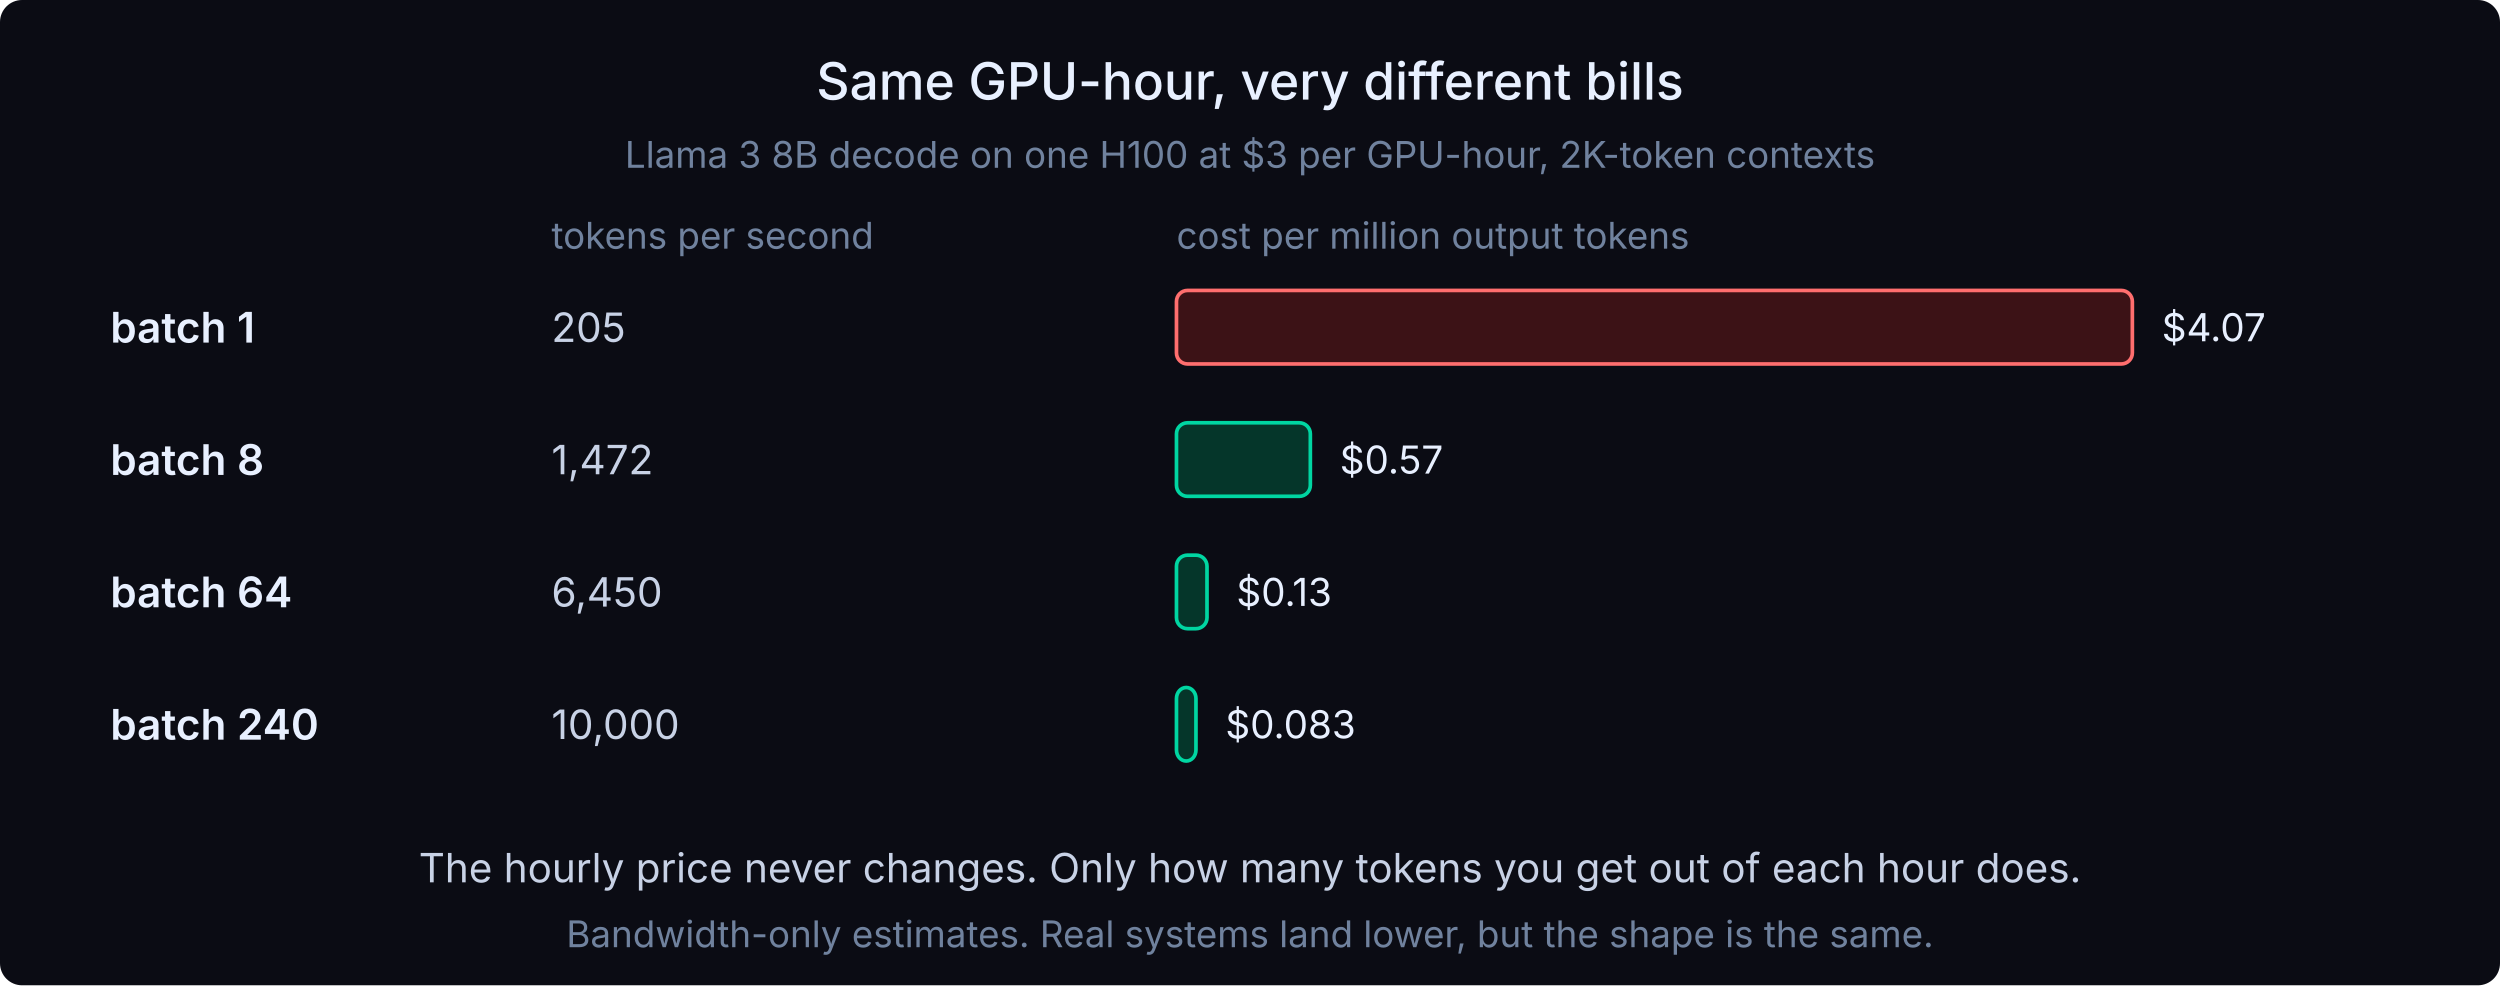
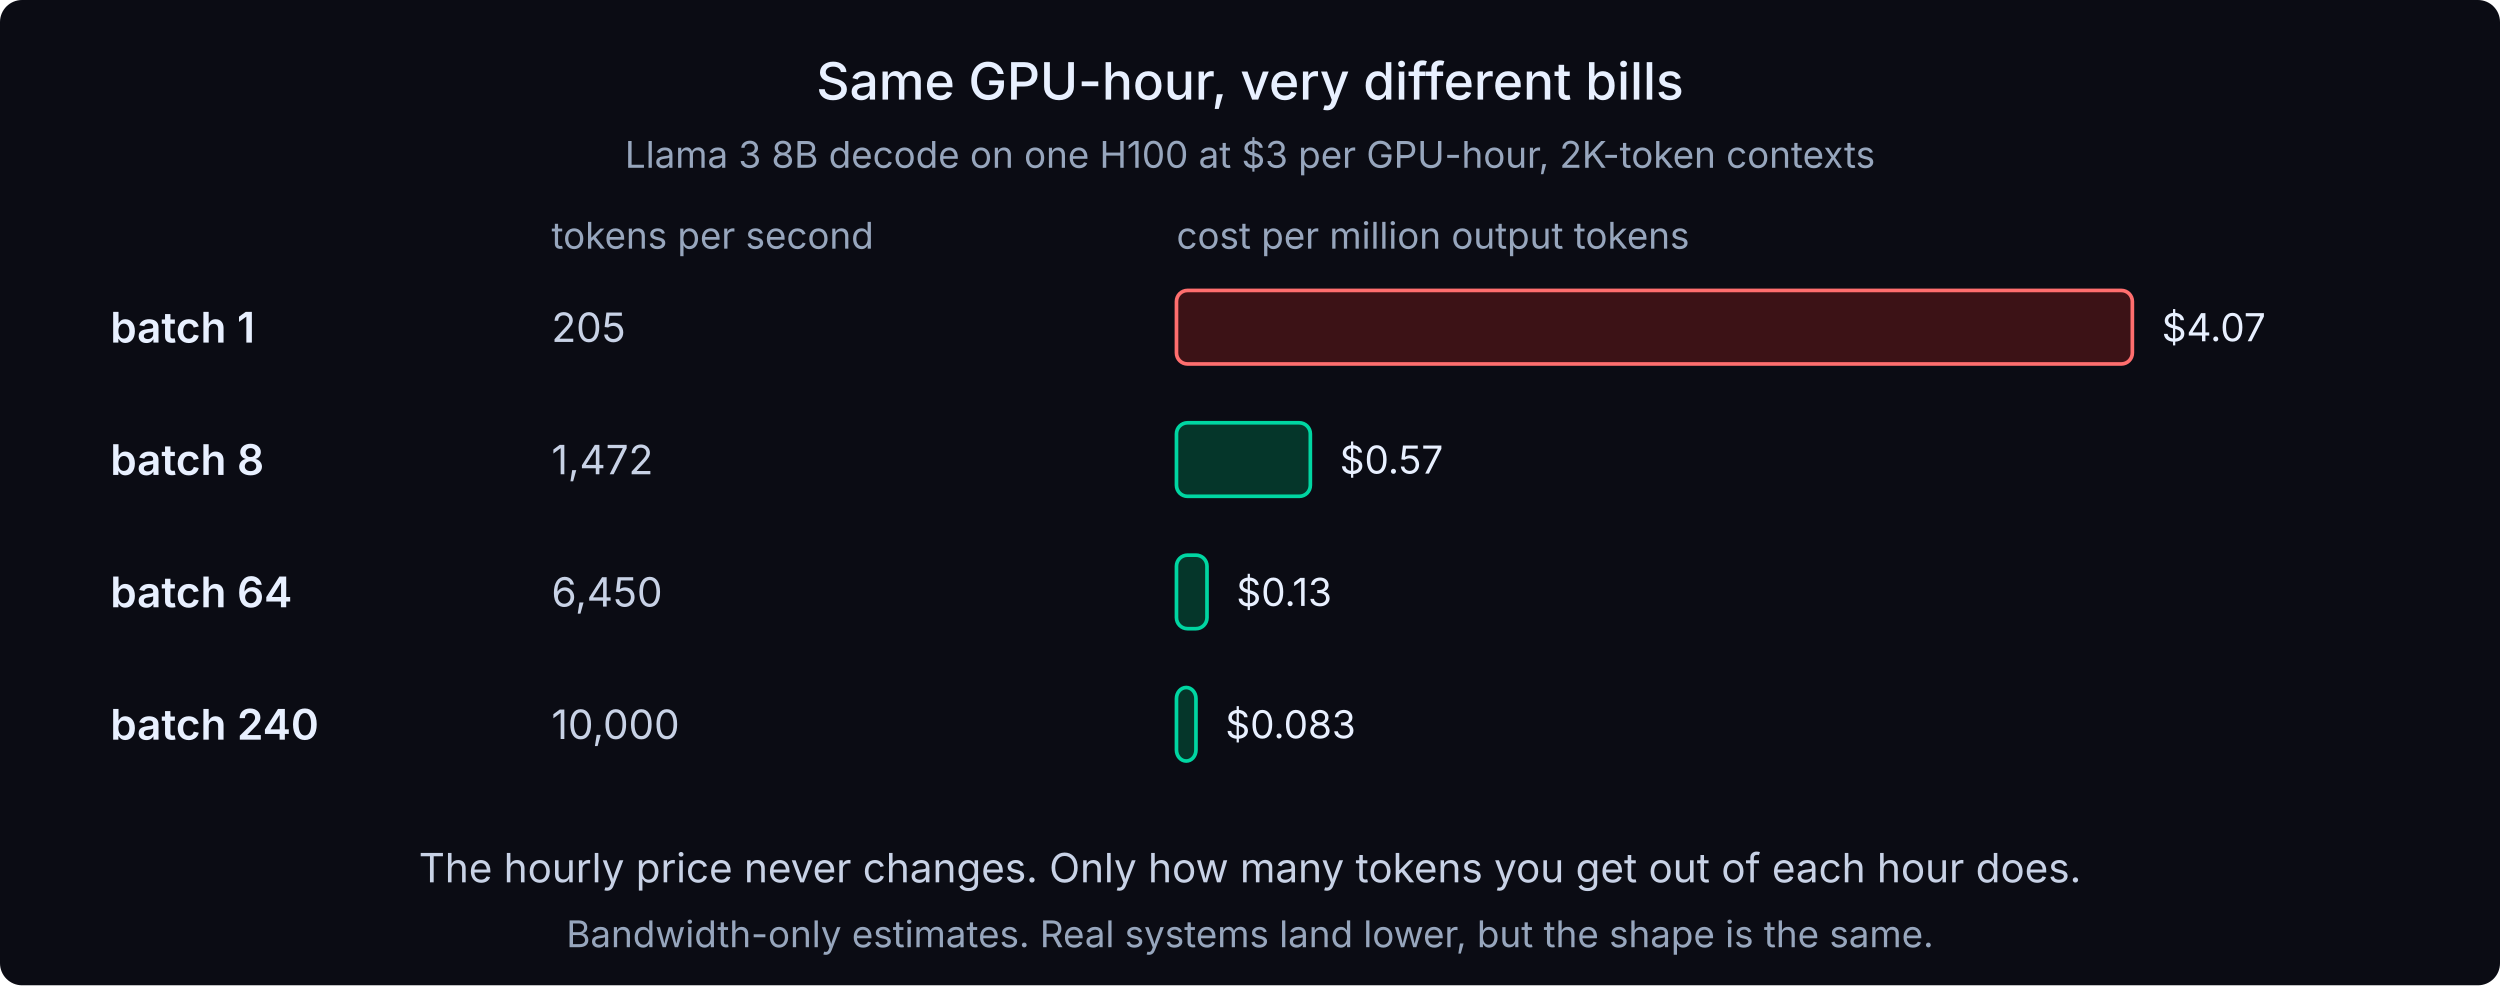
<svg xmlns="http://www.w3.org/2000/svg" width="100%" viewBox="0 0 680 268">
  <style>
  text { font-family: -apple-system, BlinkMacSystemFont, 'Segoe UI', sans-serif; dominant-baseline: central; }
  .title { fill: #e8f0ff; font-size: 14px; font-weight: 500; }
-   .mut { fill: #70829e; font-size: 10px; }
+   .mut { fill: #97a6bd; font-size: 10px; }
  .lbl { fill: #c8d2e6; font-size: 11px; }
  .n { fill: #e8f0ff; font-size: 10.5px; }
  .h { fill: #e8f0ff; font-size: 11.5px; font-weight: 600; }
</style>
  <rect width="100%" height="100%" fill="#0b0c14" rx="6" />
  <text x="340" y="22" text-anchor="middle" class="title">Same GPU-hour, very different bills</text>
  <text x="340" y="42" text-anchor="middle" class="mut">Llama 3 8B decode on one H100 at $3 per GPU-hour, 2K-token contexts</text>
  <text x="30" y="64" text-anchor="start" class="mut" />
  <text x="150" y="64" text-anchor="start" class="mut">tokens per second</text>
  <text x="320" y="64" text-anchor="start" class="mut">cost per million output tokens</text>
  <text x="30" y="89" text-anchor="start" class="h">batch 1</text>
  <text x="150" y="89" text-anchor="start" class="lbl">205</text>
  <rect x="320" y="79" width="260" height="20" rx="3" fill="rgb(60,18,22)" stroke="rgb(255,110,110)" stroke-width="1" />
  <text x="588" y="89" text-anchor="start" class="n">$4.07</text>
  <text x="30" y="125" text-anchor="start" class="h">batch 8</text>
  <text x="150" y="125" text-anchor="start" class="lbl">1,472</text>
  <rect x="320" y="115" width="36.413" height="20" rx="3" fill="rgb(5,54,42)" stroke="rgb(0,214,162)" stroke-width="1" />
  <text x="364.413" y="125" text-anchor="start" class="n">$0.57</text>
  <text x="30" y="161" text-anchor="start" class="h">batch 64</text>
  <text x="150" y="161" text-anchor="start" class="lbl">6,450</text>
  <rect x="320" y="151" width="8.305" height="20" rx="3" fill="rgb(5,54,42)" stroke="rgb(0,214,162)" stroke-width="1" />
  <text x="336.305" y="161" text-anchor="start" class="n">$0.13</text>
  <text x="30" y="197" text-anchor="start" class="h">batch 240</text>
  <text x="150" y="197" text-anchor="start" class="lbl">10,000</text>
  <rect x="320" y="187" width="5.302" height="20" rx="3" fill="rgb(5,54,42)" stroke="rgb(0,214,162)" stroke-width="1" />
  <text x="333.302" y="197" text-anchor="start" class="n">$0.083</text>
  <text x="340" y="236" text-anchor="middle" class="lbl">The hourly price never changes. Only how many tokens you get out of each hour does.</text>
  <text x="340" y="254" text-anchor="middle" class="mut">Bandwidth-only estimates. Real systems land lower, but the shape is the same.</text>
</svg>
